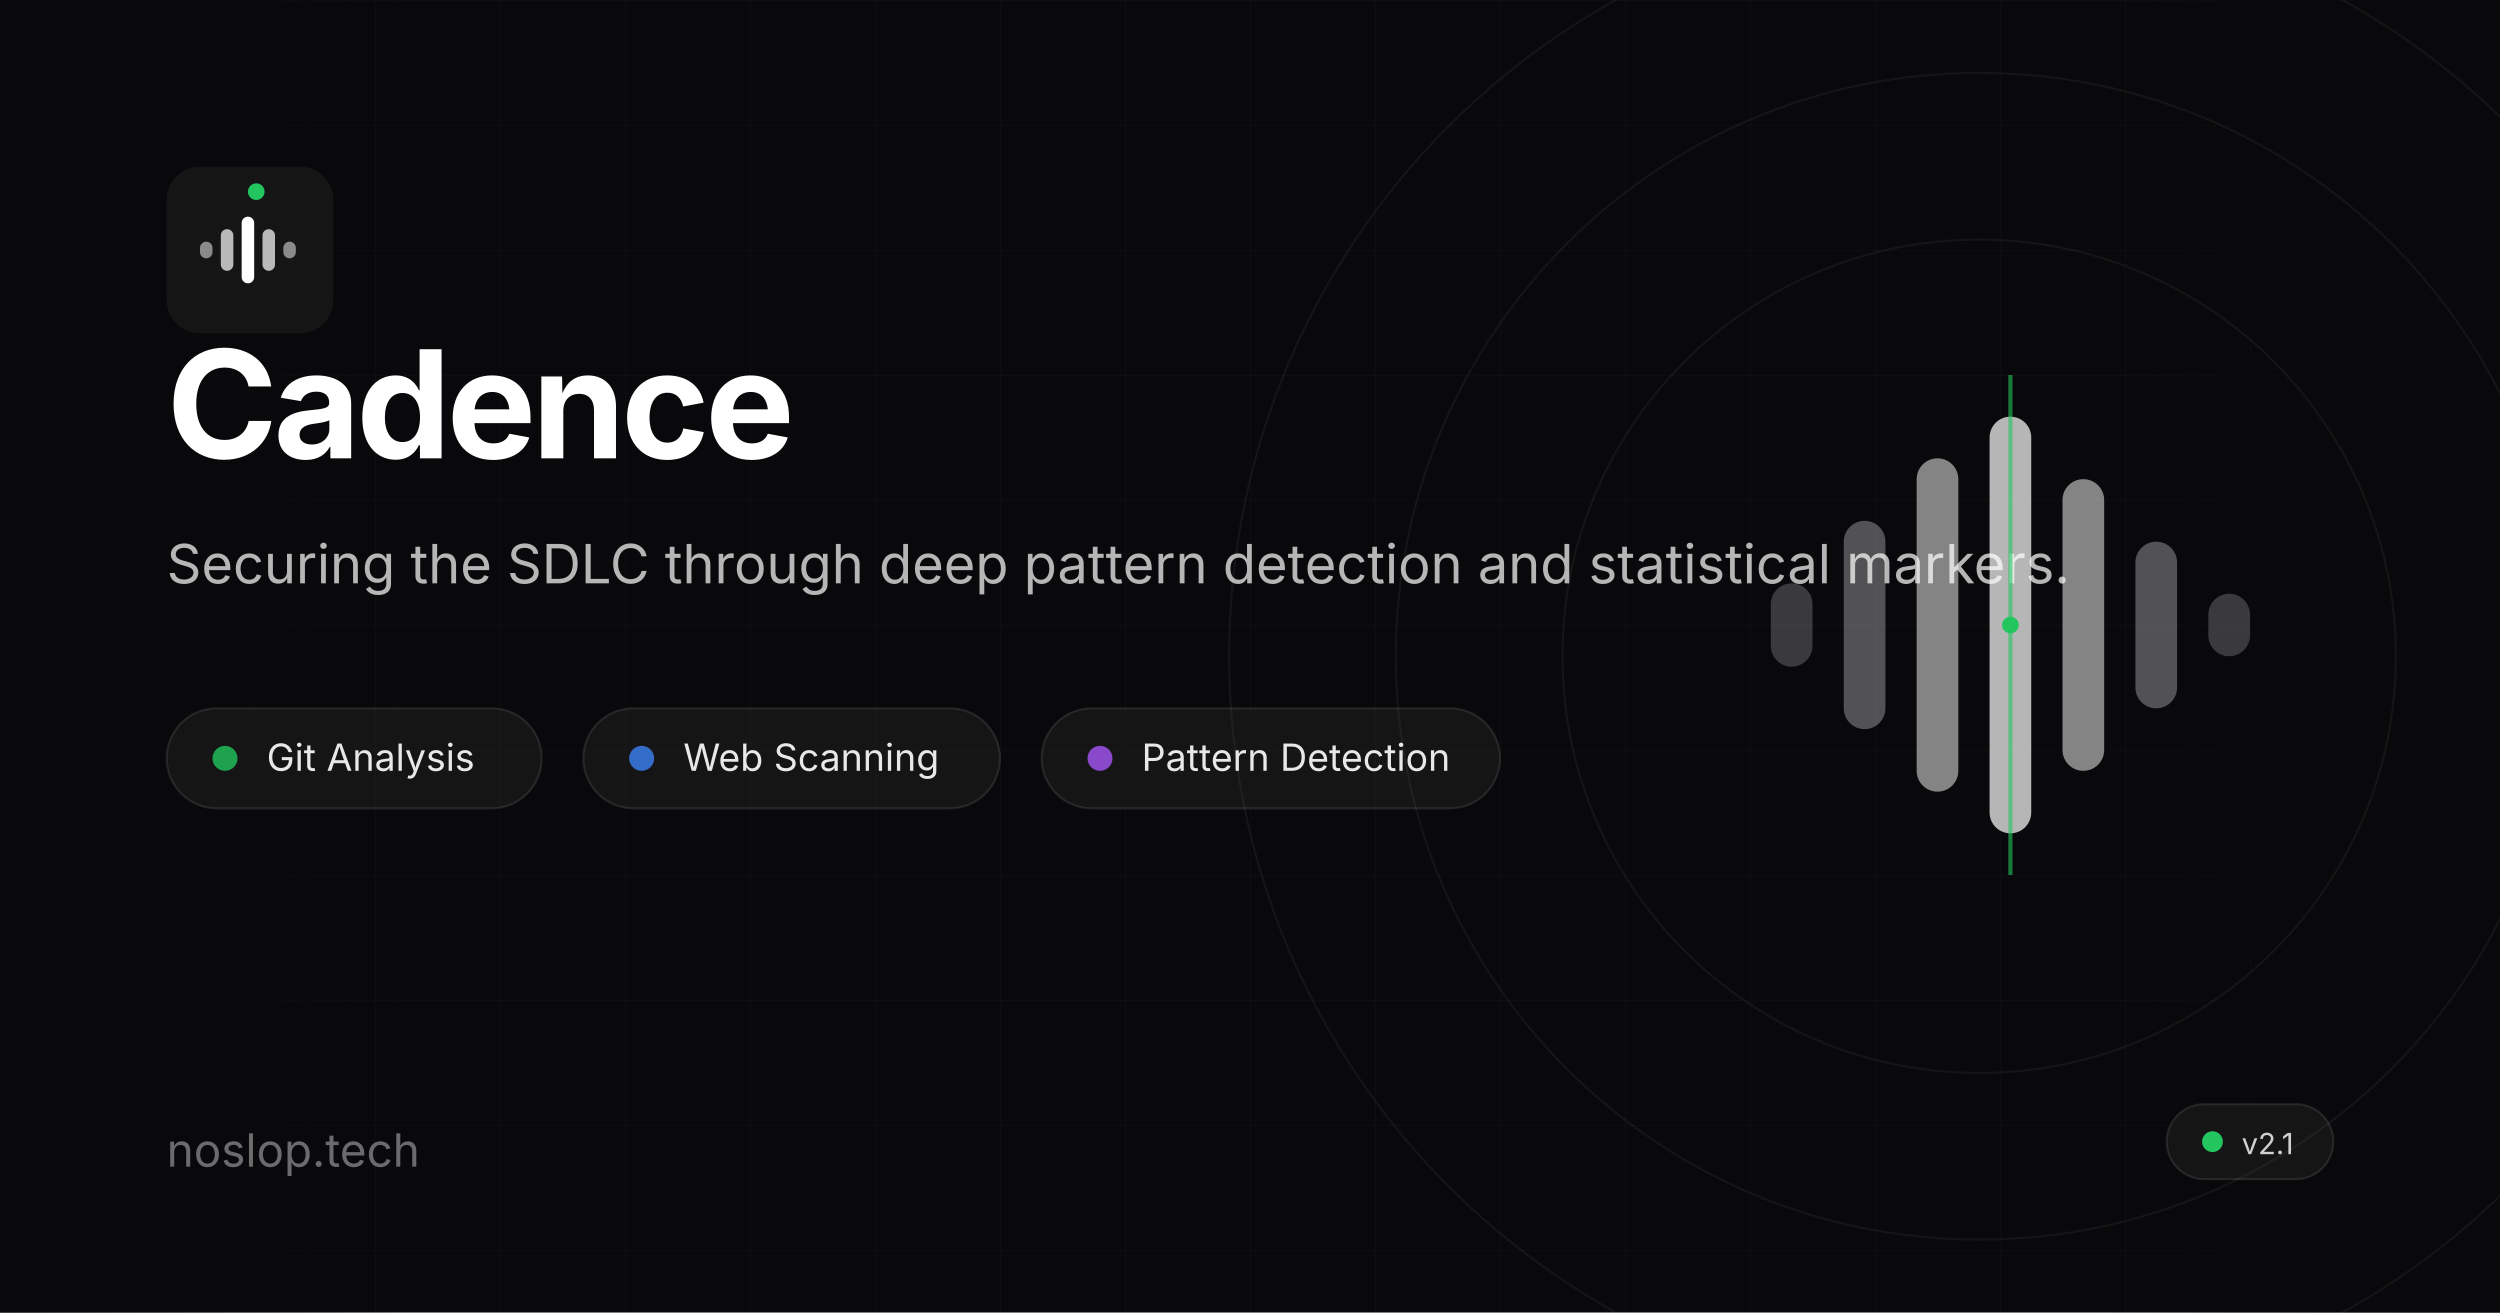
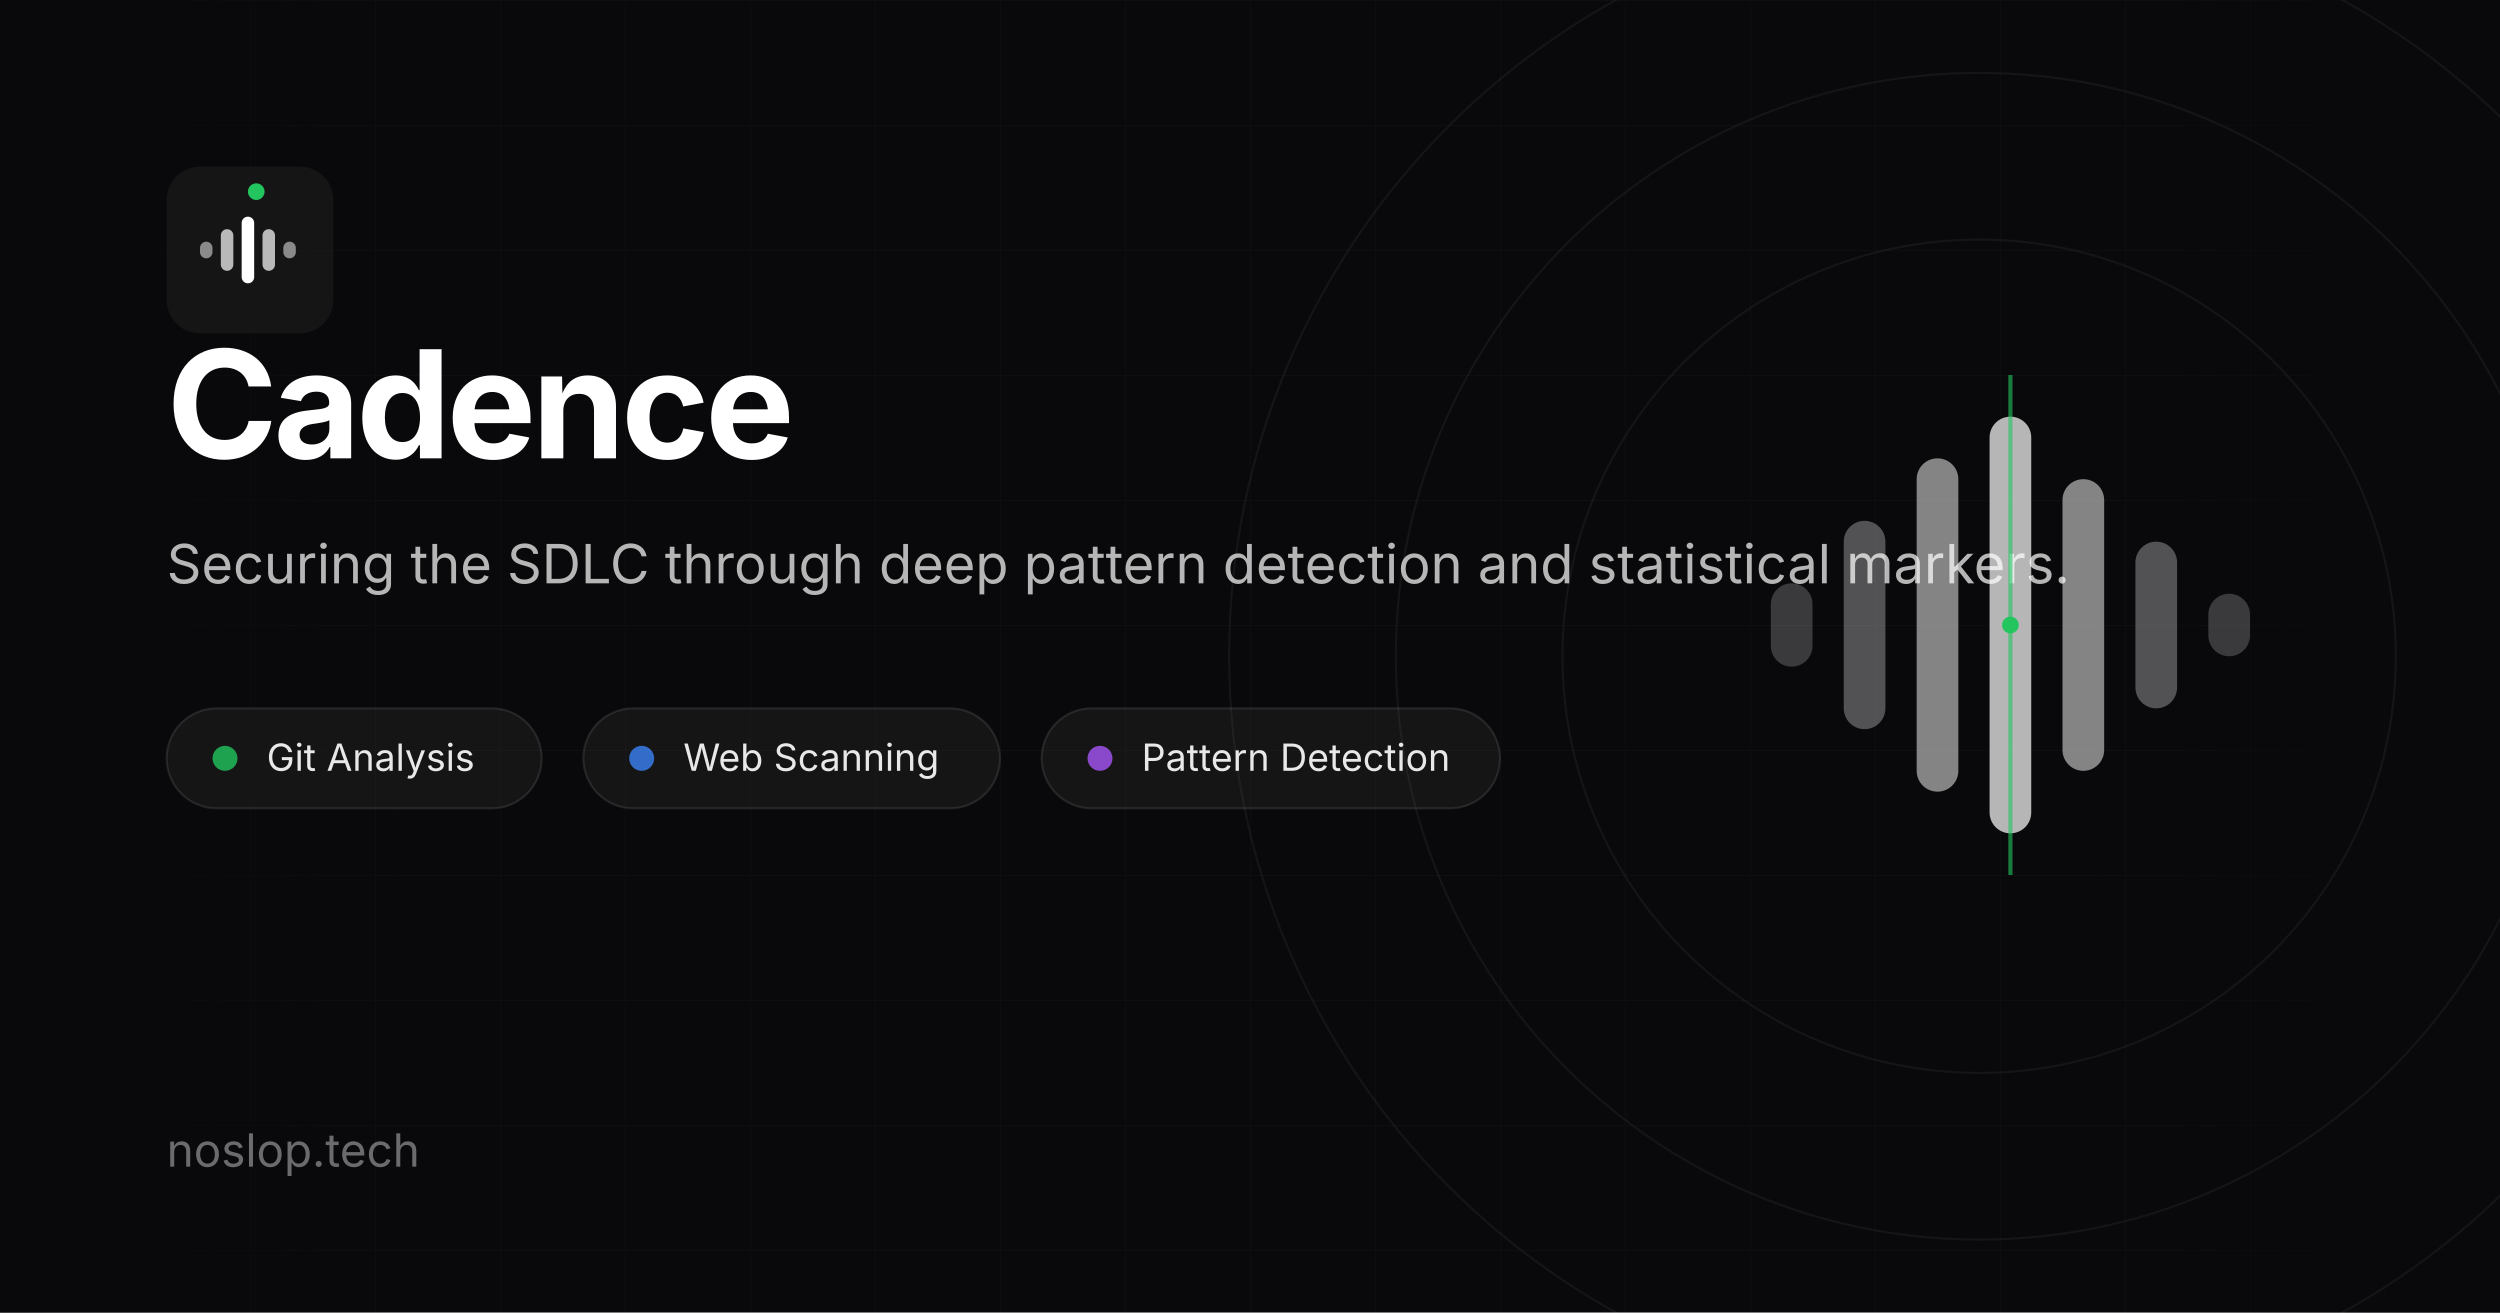
<svg xmlns="http://www.w3.org/2000/svg" width="1200" height="630" viewBox="0 0 1200 630" fill="none">
  <rect width="1200" height="630" fill="#09090b" />
  <defs>
    <pattern id="grid" width="60" height="60" patternUnits="userSpaceOnUse">
      <path d="M 60 0 L 0 0 0 60" fill="none" stroke="white" stroke-opacity="0.02" stroke-width="1" />
    </pattern>
    <linearGradient id="fadeLeft" x1="0%" y1="0%" x2="100%" y2="0%">
      <stop offset="0%" stop-color="#09090b" stop-opacity="1" />
      <stop offset="100%" stop-color="#09090b" stop-opacity="0" />
    </linearGradient>
    <linearGradient id="fadeRight" x1="100%" y1="0%" x2="0%" y2="0%">
      <stop offset="0%" stop-color="#09090b" stop-opacity="1" />
      <stop offset="100%" stop-color="#09090b" stop-opacity="0" />
    </linearGradient>
  </defs>
  <rect width="1200" height="630" fill="url(#grid)" />
  <rect x="0" y="0" width="200" height="630" fill="url(#fadeLeft)" />
  <rect x="1000" y="0" width="200" height="630" fill="url(#fadeRight)" />
  <g stroke="white" stroke-opacity="0.05" fill="none">
    <circle cx="950" cy="315" r="200" stroke-width="1" />
    <circle cx="950" cy="315" r="280" stroke-width="1" />
    <circle cx="950" cy="315" r="360" stroke-width="1" />
  </g>
  <g transform="translate(80, 80)">
    <rect width="80" height="80" fill="white" fill-opacity="0.05" rx="16" />
    <g fill="white" transform="translate(16, 20)">
      <rect x="0" y="16" width="6" height="8" rx="3" opacity="0.5" />
      <rect x="10" y="10" width="6" height="20" rx="3" opacity="0.7" />
      <rect x="20" y="4" width="6" height="32" rx="3" />
      <rect x="30" y="10" width="6" height="20" rx="3" opacity="0.7" />
      <rect x="40" y="16" width="6" height="8" rx="3" opacity="0.5" />
    </g>
    <circle cx="43" cy="12" r="4" fill="#22c55e" />
  </g>
  <text x="80" y="220" font-family="system-ui, -apple-system, BlinkMacSystemFont, 'Segoe UI', sans-serif" font-size="72" font-weight="700" fill="white" letter-spacing="-2">Cadence</text>
  <text x="80" y="280" font-family="system-ui, -apple-system, BlinkMacSystemFont, 'Segoe UI', sans-serif" font-size="26" fill="white" fill-opacity="0.7">Securing the SDLC through deep pattern detection and statistical markers.</text>
  <g transform="translate(80, 340)">
    <rect x="0" y="0" width="180" height="48" rx="24" fill="white" fill-opacity="0.05" stroke="white" stroke-opacity="0.1" />
    <circle cx="28" cy="24" r="6" fill="#22c55e" fill-opacity="0.8" />
    <text x="48" y="30" font-family="system-ui, -apple-system, sans-serif" font-size="18" fill="white" fill-opacity="0.9">Git Analysis</text>
    <rect x="200" y="0" width="200" height="48" rx="24" fill="white" fill-opacity="0.05" stroke="white" stroke-opacity="0.1" />
    <circle cx="228" cy="24" r="6" fill="#3b82f6" fill-opacity="0.8" />
    <text x="248" y="30" font-family="system-ui, -apple-system, sans-serif" font-size="18" fill="white" fill-opacity="0.9">Web Scanning</text>
    <rect x="420" y="0" width="220" height="48" rx="24" fill="white" fill-opacity="0.05" stroke="white" stroke-opacity="0.1" />
    <circle cx="448" cy="24" r="6" fill="#a855f7" fill-opacity="0.8" />
    <text x="468" y="30" font-family="system-ui, -apple-system, sans-serif" font-size="18" fill="white" fill-opacity="0.9">Pattern Detection</text>
  </g>
  <g transform="translate(850, 200)">
    <g fill="white">
      <rect x="0" y="80" width="20" height="40" rx="10" opacity="0.2" />
      <rect x="35" y="50" width="20" height="100" rx="10" opacity="0.3" />
      <rect x="70" y="20" width="20" height="160" rx="10" opacity="0.5" />
      <rect x="105" y="0" width="20" height="200" rx="10" opacity="0.7" />
      <rect x="140" y="30" width="20" height="140" rx="10" opacity="0.5" />
      <rect x="175" y="60" width="20" height="80" rx="10" opacity="0.3" />
      <rect x="210" y="85" width="20" height="30" rx="10" opacity="0.2" />
    </g>
    <line x1="115" y1="-20" x2="115" y2="220" stroke="#22c55e" stroke-width="2" stroke-opacity="0.6" />
    <circle cx="115" cy="100" r="4" fill="#22c55e" />
  </g>
  <text x="80" y="560" font-family="system-ui, -apple-system, sans-serif" font-size="22" fill="white" fill-opacity="0.4">noslop.tech</text>
-   <g transform="translate(1040, 530)">
-     <rect width="80" height="36" rx="18" fill="white" fill-opacity="0.05" stroke="white" stroke-opacity="0.1" />
-     <circle cx="22" cy="18" r="5" fill="#22c55e" />
-     <text x="36" y="24" font-family="system-ui, -apple-system, sans-serif" font-size="14" fill="white" fill-opacity="0.8">v2.1</text>
-   </g>
</svg>
